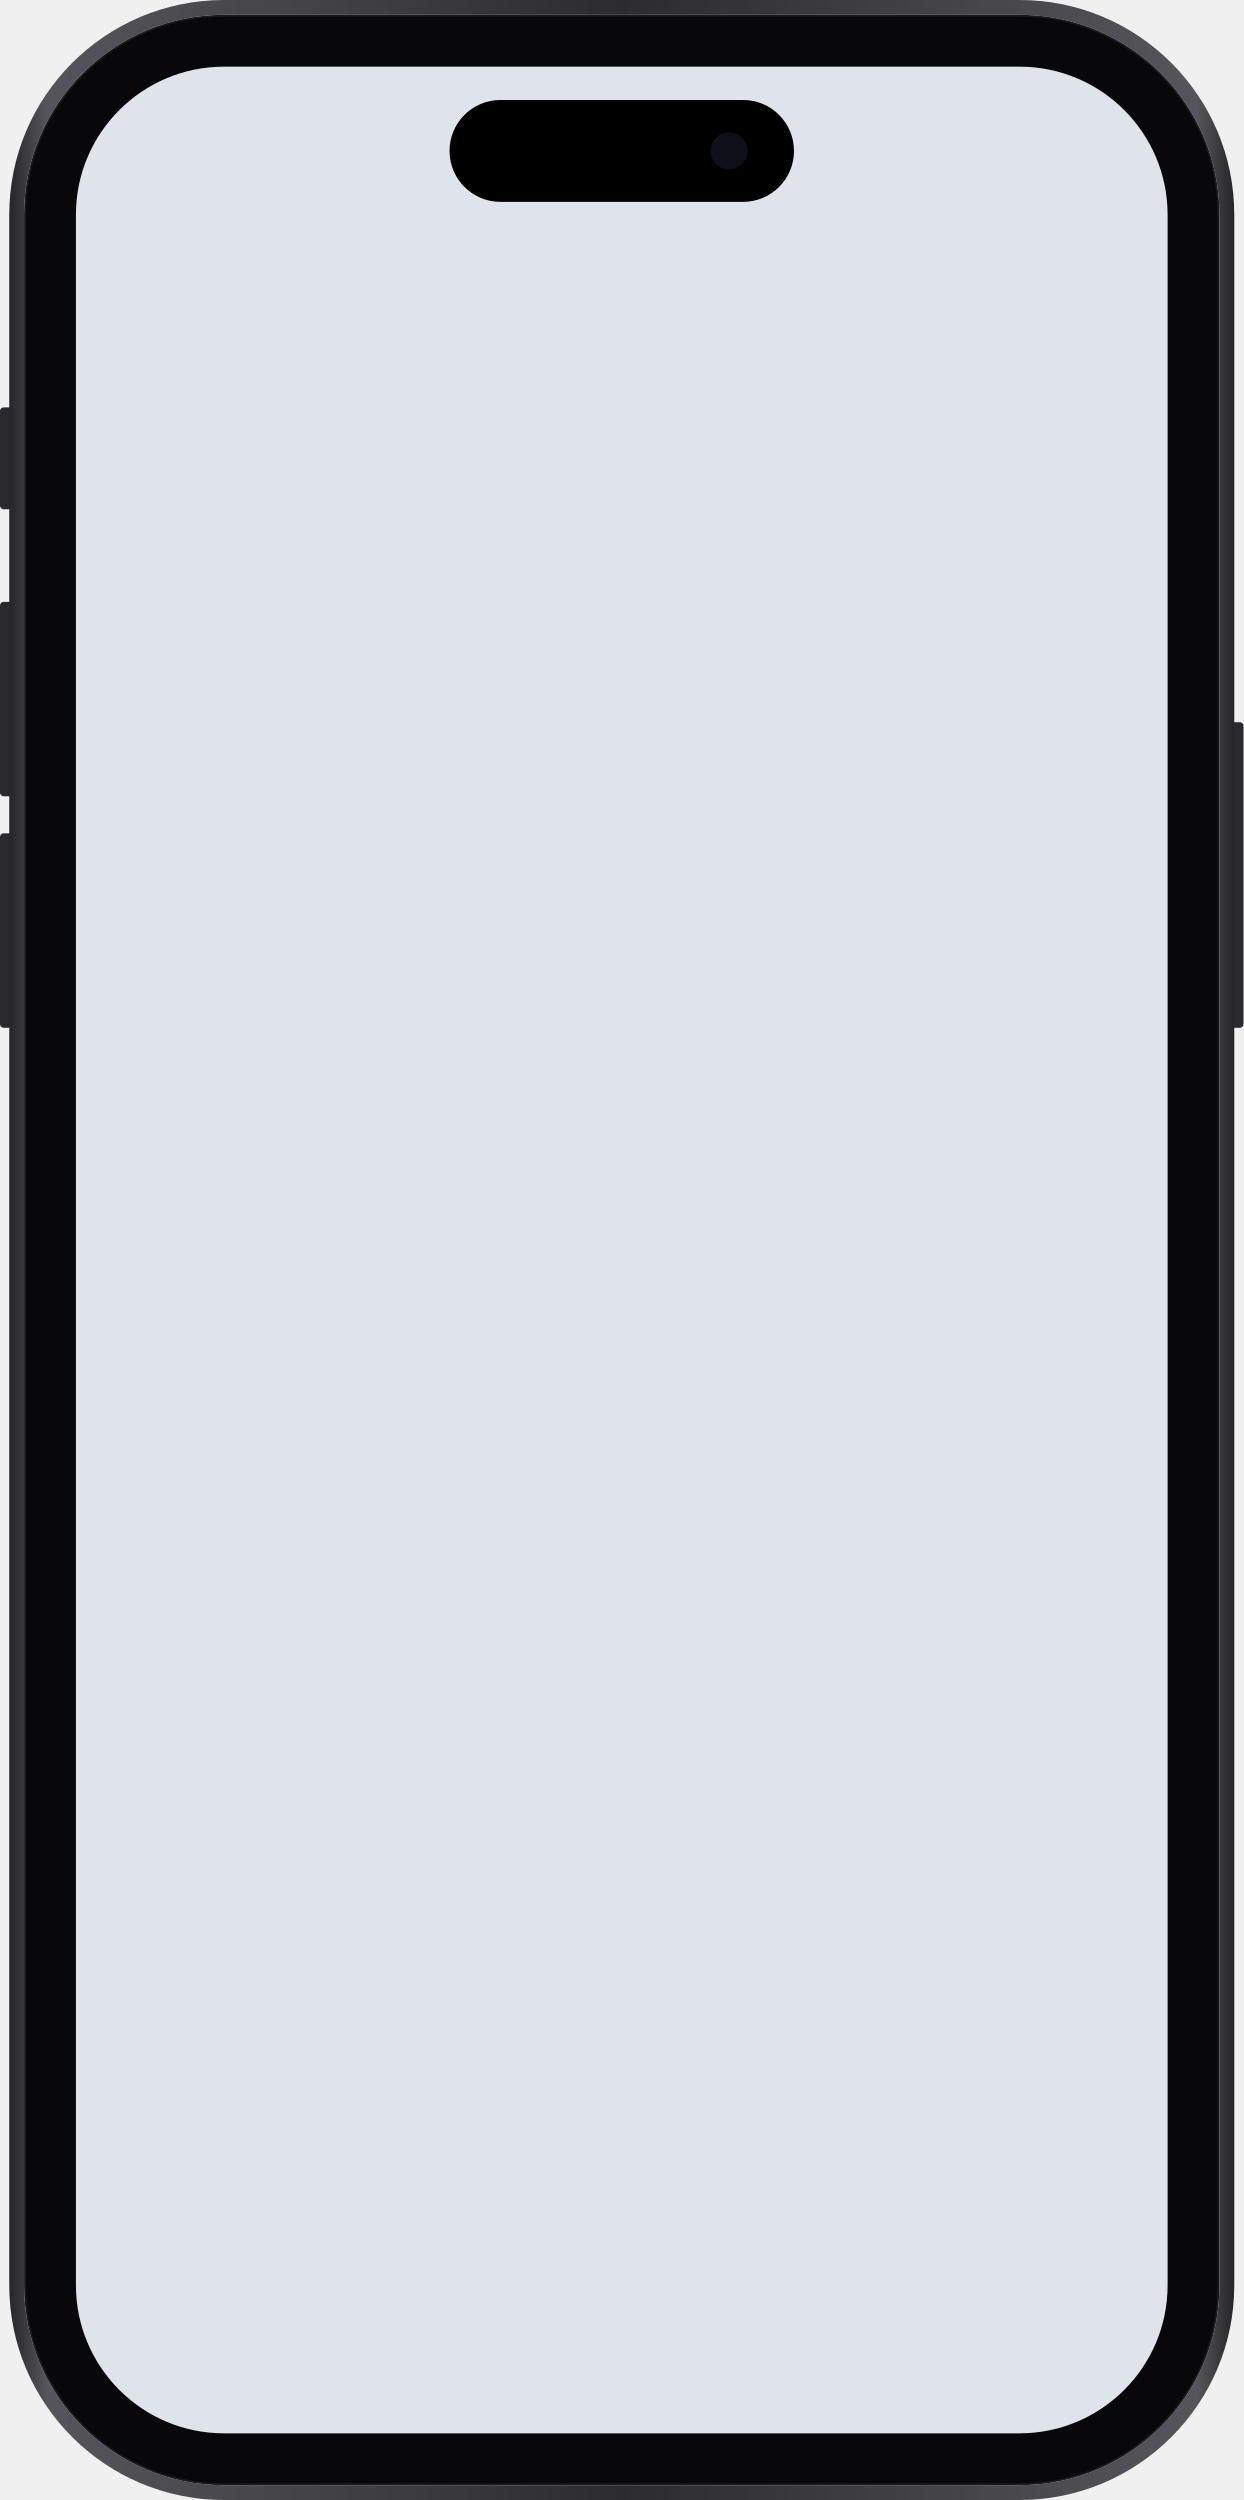
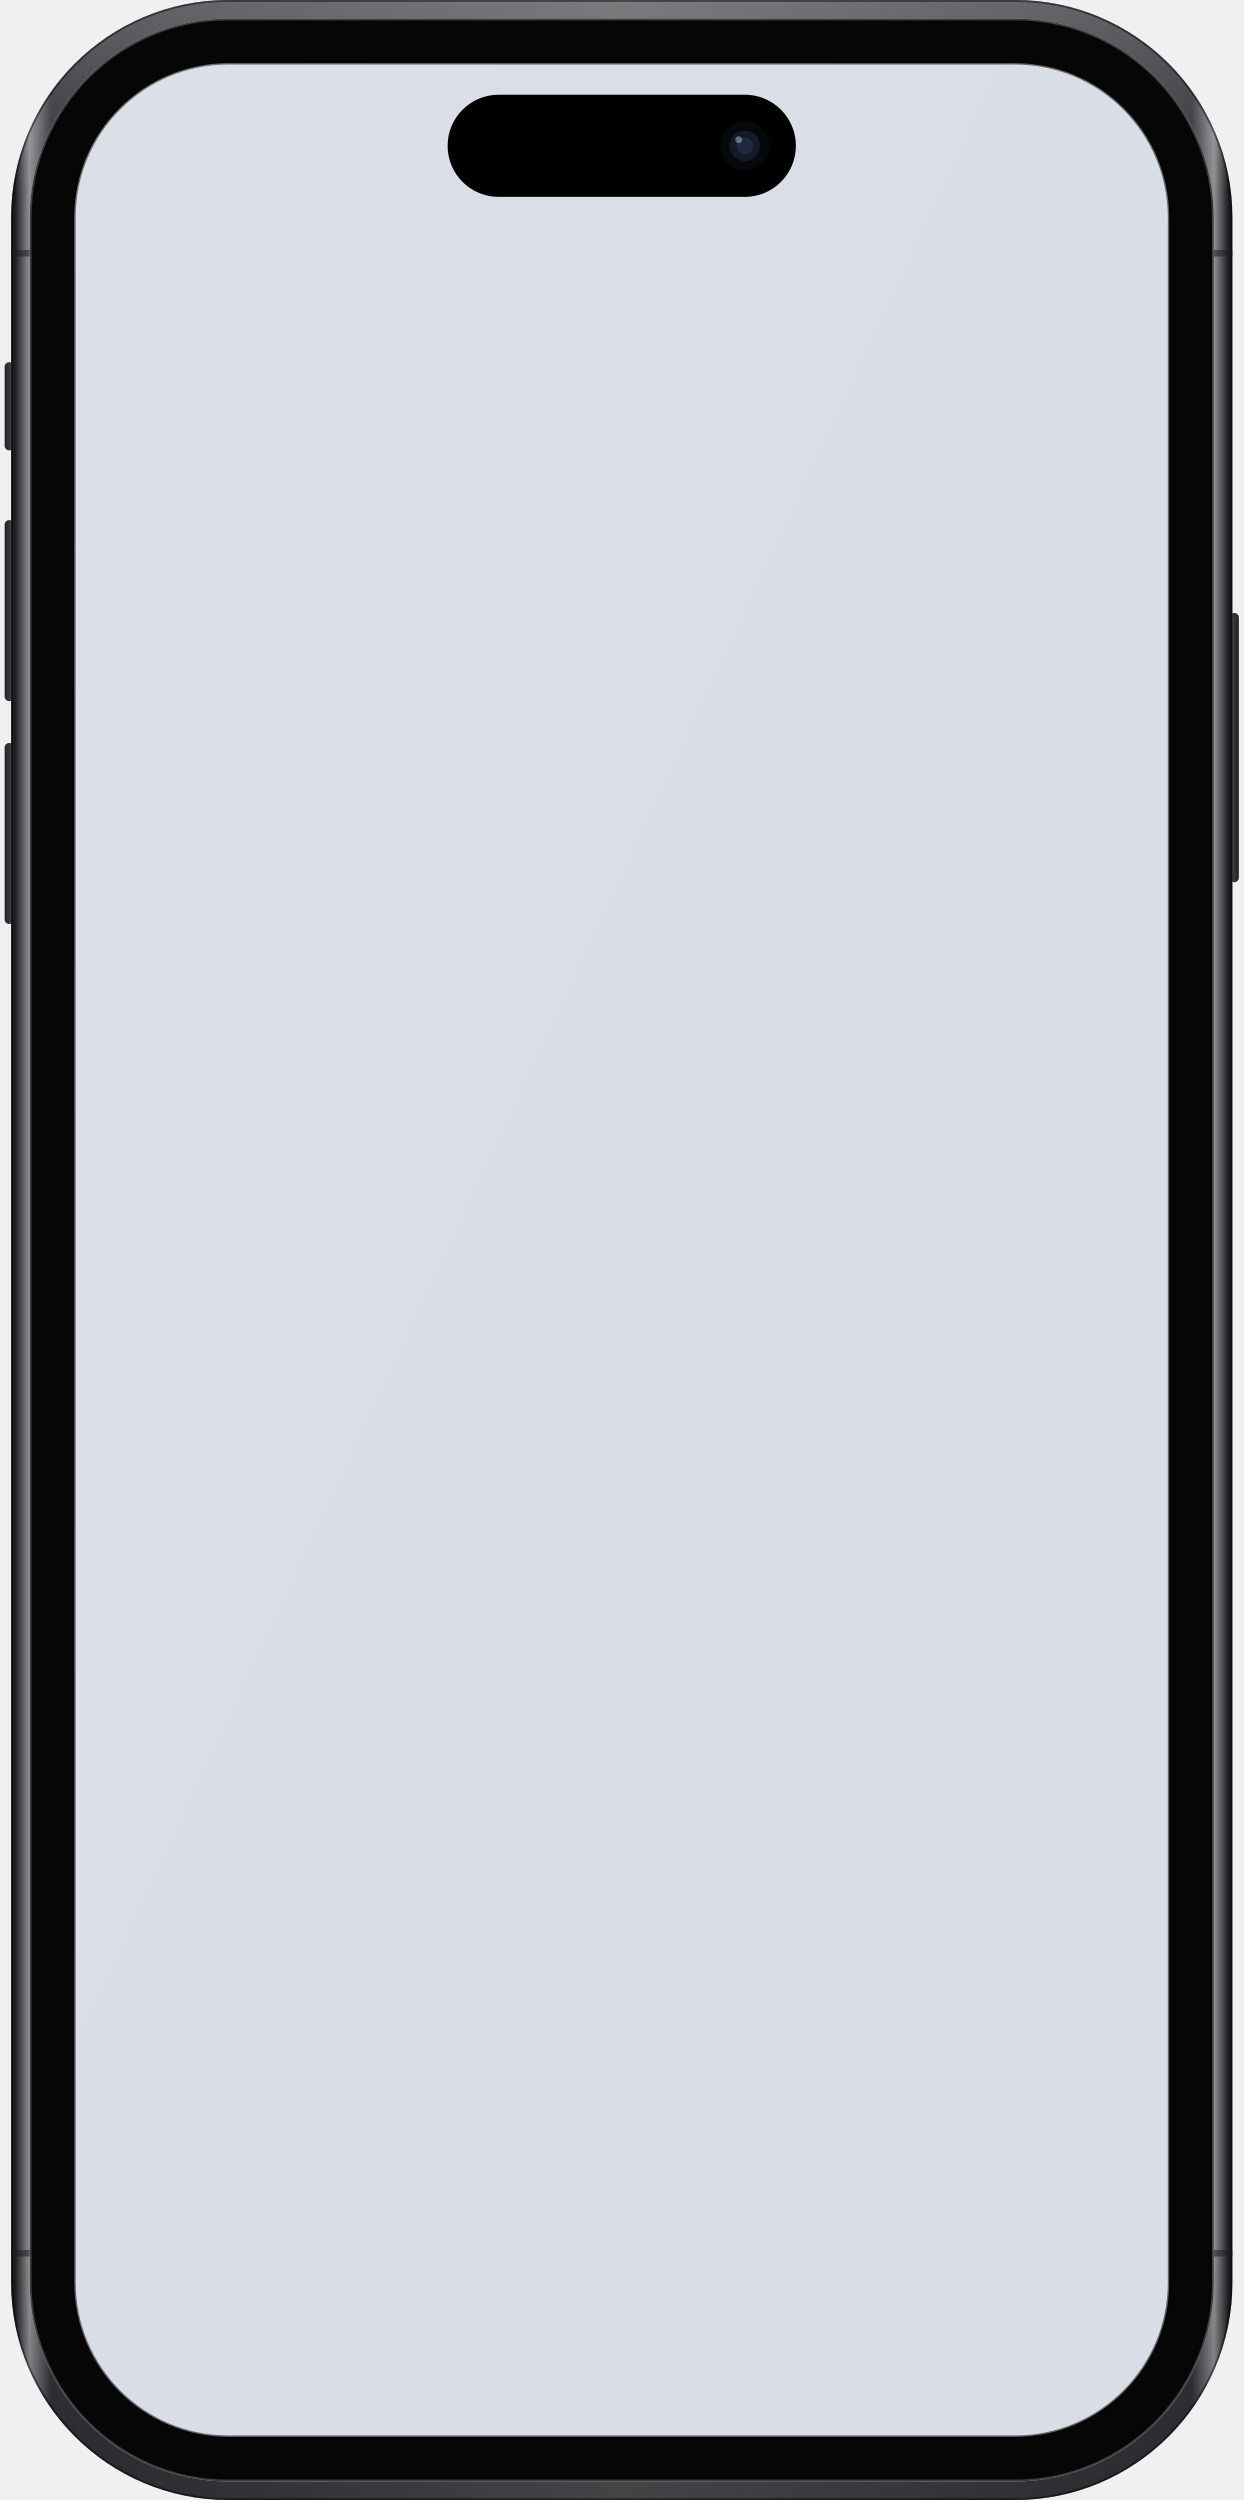
- <svg xmlns="http://www.w3.org/2000/svg" width="1343" height="2700" viewBox="0 0 1343 2700">
-   <path fill="#dfe3ea" d="M242,72H1101A160,160 0 0 1 1261,232V2468A160,160 0 0 1 1101,2628H242A160,160 0 0 1 82,2468V232A160,160 0 0 1 242,72Z" />
+ <svg xmlns="http://www.w3.org/2000/svg" width="1339" height="2692" viewBox="0 0 1339 2692">
  <defs>
    <linearGradient id="metal" x1="0" y1="0" x2="1" y2="0">
-       <stop offset="0" stop-color="#1f1f22" />
-       <stop offset="0.035" stop-color="#55555b" />
-       <stop offset="0.5" stop-color="#2c2c30" />
-       <stop offset="0.965" stop-color="#55555b" />
-       <stop offset="1" stop-color="#1f1f22" />
+       <stop offset="0" stop-color="#1d1d20" />
+       <stop offset="0.012" stop-color="#8f9093" />
+       <stop offset="0.03" stop-color="#34353a" />
+       <stop offset="0.5" stop-color="#59595d" />
+       <stop offset="0.97" stop-color="#34353a" />
+       <stop offset="0.988" stop-color="#8f9093" />
+       <stop offset="1" stop-color="#1d1d20" />
+     </linearGradient>
+     <linearGradient id="sheen" x1="0" y1="0" x2="0" y2="1">
+       <stop offset="0" stop-color="#ffffff" stop-opacity="0.22" />
+       <stop offset="0.08" stop-color="#ffffff" stop-opacity="0" />
+       <stop offset="0.9" stop-color="#000000" stop-opacity="0" />
+       <stop offset="1" stop-color="#000000" stop-opacity="0.25" />
+     </linearGradient>
+     <linearGradient id="glare" x1="0" y1="0" x2="1" y2="1">
+       <stop offset="0" stop-color="#ffffff" stop-opacity="0.07" />
+       <stop offset="0.42" stop-color="#ffffff" stop-opacity="0.015" />
+       <stop offset="0.43" stop-color="#ffffff" stop-opacity="0" />
+       <stop offset="1" stop-color="#ffffff" stop-opacity="0" />
+     </linearGradient>
+     <linearGradient id="btn5390" x1="0" y1="0" x2="1" y2="0">
+       <stop offset="0" stop-color="#222226" />
+       <stop offset="0.5" stop-color="#34353a" />
+       <stop offset="1" stop-color="#67686b" />
+     </linearGradient>
+     <linearGradient id="btn5560" x1="0" y1="0" x2="1" y2="0">
+       <stop offset="0" stop-color="#222226" />
+       <stop offset="0.5" stop-color="#34353a" />
+       <stop offset="1" stop-color="#67686b" />
+     </linearGradient>
+     <linearGradient id="btn5800" x1="0" y1="0" x2="1" y2="0">
+       <stop offset="0" stop-color="#222226" />
+       <stop offset="0.5" stop-color="#34353a" />
+       <stop offset="1" stop-color="#67686b" />
+     </linearGradient>
+     <linearGradient id="btn1324660" x1="0" y1="0" x2="1" y2="0">
+       <stop offset="0" stop-color="#67686b" />
+       <stop offset="0.5" stop-color="#34353a" />
+       <stop offset="1" stop-color="#222226" />
    </linearGradient>
  </defs>
-   <path d="M4,440H14V550H4A4,4 0 0 1 0,546V444A4,4 0 0 1 4,440Z" fill="#2a2a2e" />
-   <path d="M4,650H14V860H4A4,4 0 0 1 0,856V654A4,4 0 0 1 4,650Z" fill="#2a2a2e" />
-   <path d="M4,900H14V1110H4A4,4 0 0 1 0,1106V904A4,4 0 0 1 4,900Z" fill="#2a2a2e" />
-   <path d="M1329,780H1339A4,4 0 0 1 1343,784V1106A4,4 0 0 1 1339,1110H1329V780Z" fill="#2a2a2e" />
-   <path fill-rule="evenodd" fill="url(#metal)" d="M242,0H1101A232,232 0 0 1 1333,232V2468A232,232 0 0 1 1101,2700H242A232,232 0 0 1 10,2468V232A232,232 0 0 1 242,0ZM242,16H1101A216,216 0 0 1 1317,232V2468A216,216 0 0 1 1101,2684H242A216,216 0 0 1 26,2468V232A216,216 0 0 1 242,16Z" />
-   <path fill-rule="evenodd" fill="#08080a" d="M242,16H1101A216,216 0 0 1 1317,232V2468A216,216 0 0 1 1101,2684H242A216,216 0 0 1 26,2468V232A216,216 0 0 1 242,16ZM242,72H1101A160,160 0 0 1 1261,232V2468A160,160 0 0 1 1101,2628H242A160,160 0 0 1 82,2468V232A160,160 0 0 1 242,72Z" />
-   <path fill="none" stroke="#ffffff" stroke-opacity="0.08" stroke-width="2" d="M242,17H1101A215,215 0 0 1 1316,232V2468A215,215 0 0 1 1101,2683H242A215,215 0 0 1 27,2468V232A215,215 0 0 1 242,17Z" />
-   <path fill="#000" d="M540.5,108H802.5A55,55 0 0 1 857.5,163V163A55,55 0 0 1 802.5,218H540.5A55,55 0 0 1 485.5,163V163A55,55 0 0 1 540.5,108Z" />
-   <circle cx="787.5" cy="163" r="20" fill="#0d1117" />
+   <path fill="#d9dde5" d="M246,68H1093A166,166 0 0 1 1259,234V2458A166,166 0 0 1 1093,2624H246A166,166 0 0 1 80,2458V234A166,166 0 0 1 246,68Z" />
+   <path fill="url(#btn5390)" d="M10,390H10A5,5 0 0 1 15,395V480A5,5 0 0 1 10,485H10A5,5 0 0 1 5,480V395A5,5 0 0 1 10,390Z" />
+   <path fill="url(#btn5560)" d="M10,560H10A5,5 0 0 1 15,565V750A5,5 0 0 1 10,755H10A5,5 0 0 1 5,750V565A5,5 0 0 1 10,560Z" />
+   <path fill="url(#btn5800)" d="M10,800H10A5,5 0 0 1 15,805V990A5,5 0 0 1 10,995H10A5,5 0 0 1 5,990V805A5,5 0 0 1 10,800Z" />
+   <path fill="url(#btn1324660)" d="M1329,660H1329A5,5 0 0 1 1334,665V945A5,5 0 0 1 1329,950H1329A5,5 0 0 1 1324,945V665A5,5 0 0 1 1329,660Z" />
+   <path fill-rule="evenodd" fill="url(#metal)" d="M246,0H1093A234,234 0 0 1 1327,234V2458A234,234 0 0 1 1093,2692H246A234,234 0 0 1 12,2458V234A234,234 0 0 1 246,0ZM246,20H1093A214,214 0 0 1 1307,234V2458A214,214 0 0 1 1093,2672H246A214,214 0 0 1 32,2458V234A214,214 0 0 1 246,20Z" />
+   <path fill-rule="evenodd" fill="url(#sheen)" d="M246,0H1093A234,234 0 0 1 1327,234V2458A234,234 0 0 1 1093,2692H246A234,234 0 0 1 12,2458V234A234,234 0 0 1 246,0ZM246,20H1093A214,214 0 0 1 1307,234V2458A214,214 0 0 1 1093,2672H246A214,214 0 0 1 32,2458V234A214,214 0 0 1 246,20Z" />
+   <rect x="12" y="269.2" width="20" height="7" fill="#1d1d20" opacity="0.55" />
+   <rect x="1307" y="269.2" width="20" height="7" fill="#1d1d20" opacity="0.55" />
+   <rect x="12" y="2422.8" width="20" height="7" fill="#1d1d20" opacity="0.55" />
+   <rect x="1307" y="2422.8" width="20" height="7" fill="#1d1d20" opacity="0.55" />
+   <path fill="none" stroke="#000" stroke-opacity="0.45" stroke-width="2" d="M246,1H1093A233,233 0 0 1 1326,234V2458A233,233 0 0 1 1093,2691H246A233,233 0 0 1 13,2458V234A233,233 0 0 1 246,1Z" />
+   <path fill-rule="evenodd" fill="#060607" d="M246,20H1093A214,214 0 0 1 1307,234V2458A214,214 0 0 1 1093,2672H246A214,214 0 0 1 32,2458V234A214,214 0 0 1 246,20ZM246,68H1093A166,166 0 0 1 1259,234V2458A166,166 0 0 1 1093,2624H246A166,166 0 0 1 80,2458V234A166,166 0 0 1 246,68Z" />
+   <path fill="none" stroke="#ffffff" stroke-opacity="0.22" stroke-width="2" d="M246,21H1093A213,213 0 0 1 1306,234V2458A213,213 0 0 1 1093,2671H246A213,213 0 0 1 33,2458V234A213,213 0 0 1 246,21Z" />
+   <path fill="none" stroke="#000" stroke-opacity="0.55" stroke-width="3" d="M246,68H1093A166,166 0 0 1 1259,234V2458A166,166 0 0 1 1093,2624H246A166,166 0 0 1 80,2458V234A166,166 0 0 1 246,68Z" />
+   <path fill="url(#glare)" d="M246,68H1093A166,166 0 0 1 1259,234V2458A166,166 0 0 1 1093,2624H246A166,166 0 0 1 80,2458V234A166,166 0 0 1 246,68Z" />
+   <path fill="#000" d="M537,102H802A55,55 0 0 1 857,157V157A55,55 0 0 1 802,212H537A55,55 0 0 1 482,157V157A55,55 0 0 1 537,102Z" />
+   <circle cx="802" cy="157" r="26.4" fill="#07080b" />
+   <circle cx="802" cy="157" r="16.37" fill="#141a26" />
+   <circle cx="802" cy="157" r="8.98" fill="#1e2a40" />
+   <circle cx="795.4" cy="150.4" r="3.7" fill="#ffffff" fill-opacity="0.35" />
</svg>
